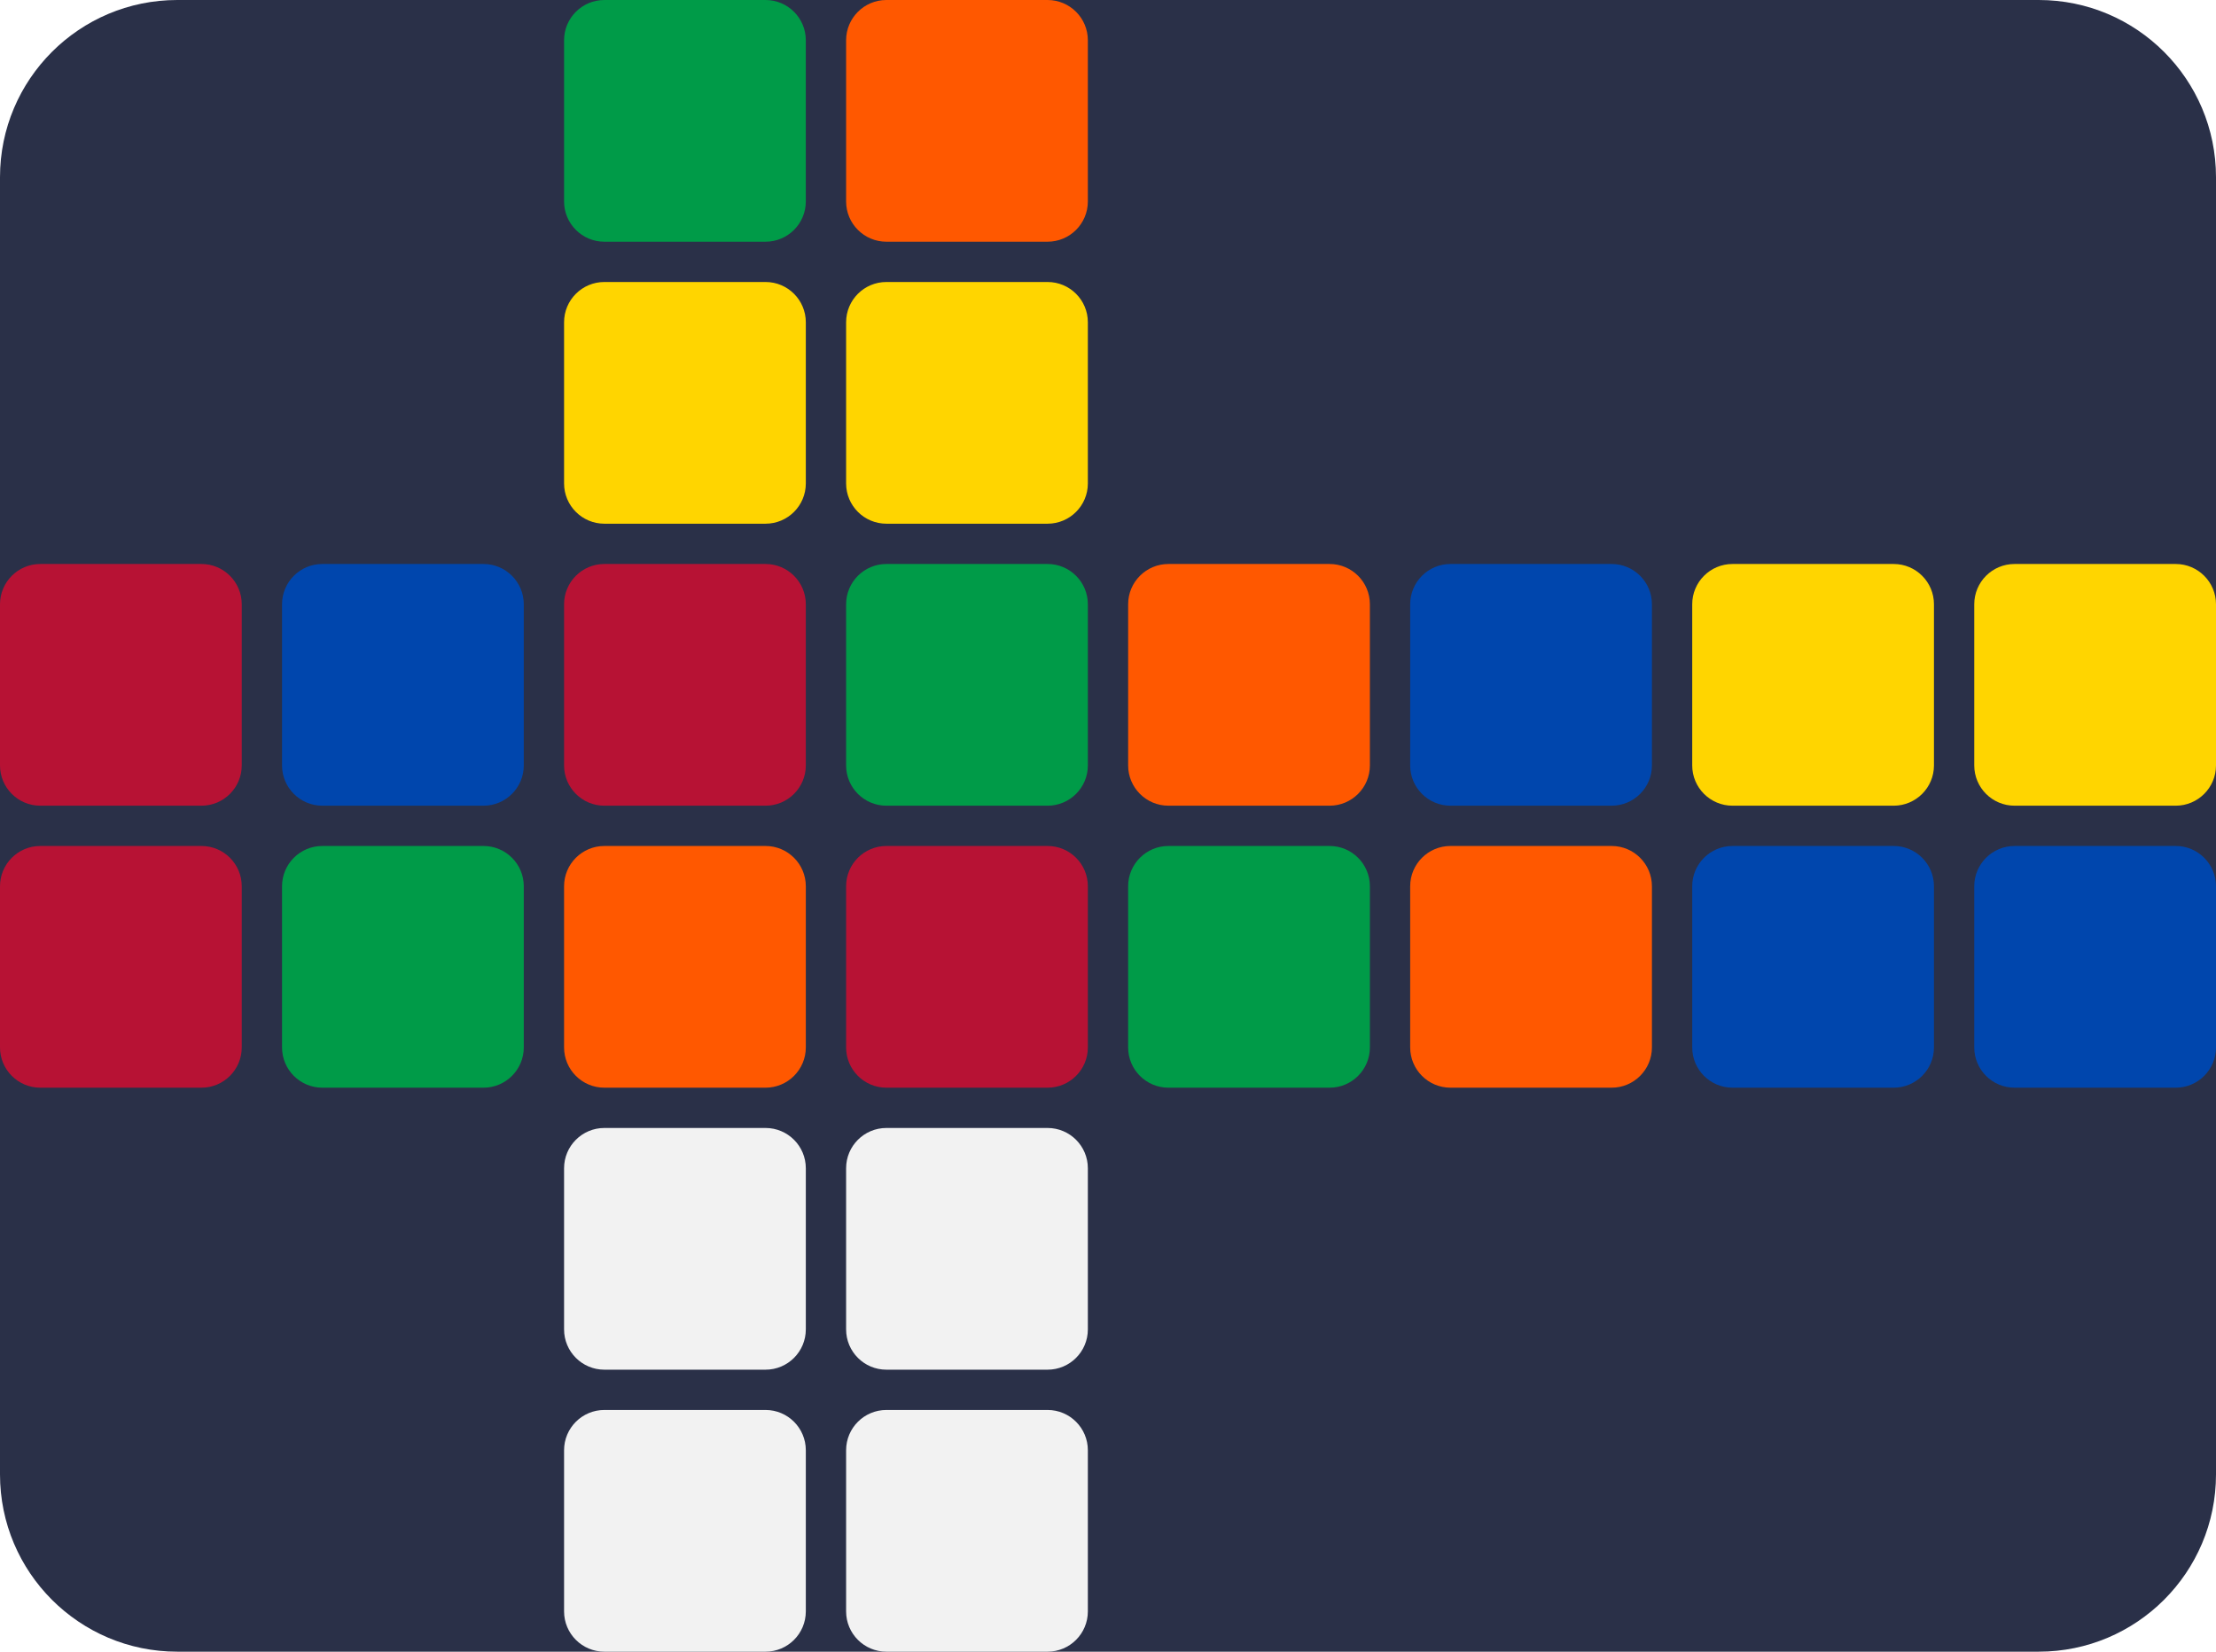
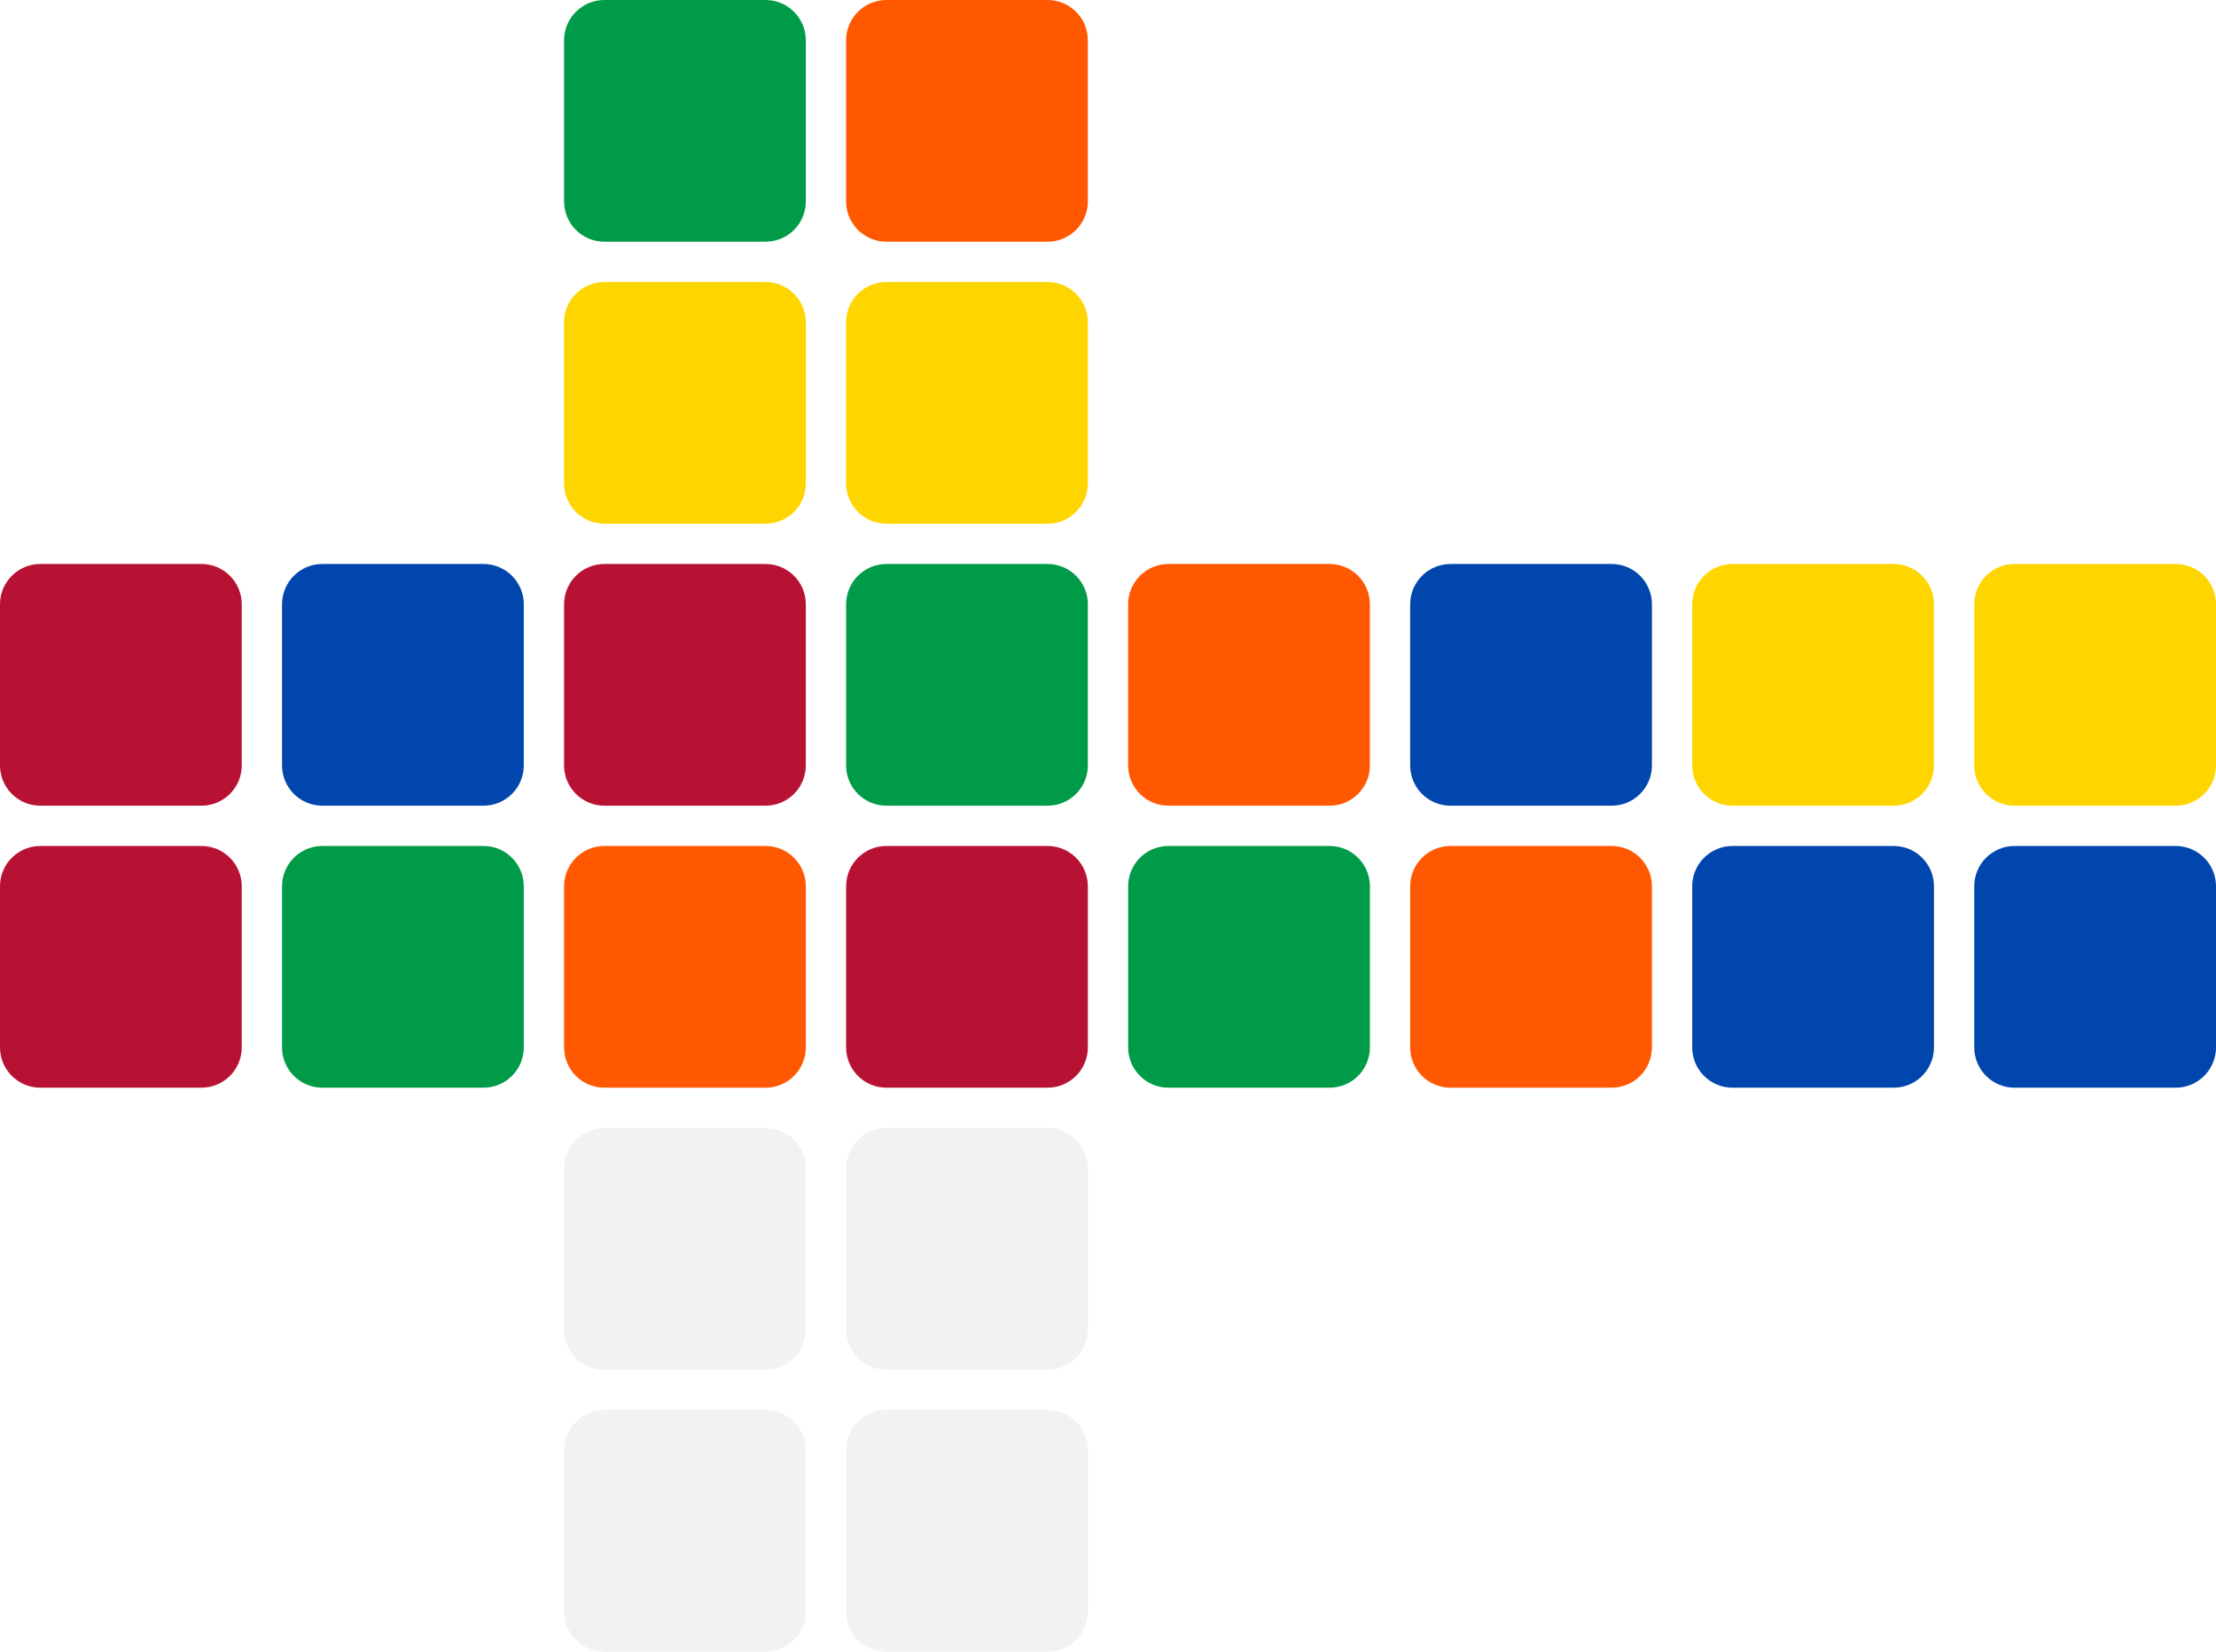
<svg xmlns="http://www.w3.org/2000/svg" viewBox="0 0 275 205">
-   <rect x="0" y="0" width="275" height="205" rx="22" fill="#2a3048" />
  <rect x="70" y="0" width="30" height="30" rx="5" fill="#009b48" />
  <rect x="105" y="0" width="30" height="30" rx="5" fill="#ff5800" />
  <rect x="70" y="35" width="30" height="30" rx="5" fill="#ffd500" />
  <rect x="105" y="35" width="30" height="30" rx="5" fill="#ffd500" />
  <rect x="0" y="70" width="30" height="30" rx="5" fill="#b71234" />
  <rect x="35" y="70" width="30" height="30" rx="5" fill="#0046ad" />
  <rect x="0" y="105" width="30" height="30" rx="5" fill="#b71234" />
  <rect x="35" y="105" width="30" height="30" rx="5" fill="#009b48" />
  <rect x="70" y="70" width="30" height="30" rx="5" fill="#b71234" />
  <rect x="105" y="70" width="30" height="30" rx="5" fill="#009b48" />
  <rect x="70" y="105" width="30" height="30" rx="5" fill="#ff5800" />
  <rect x="105" y="105" width="30" height="30" rx="5" fill="#b71234" />
  <rect x="140" y="70" width="30" height="30" rx="5" fill="#ff5800" />
  <rect x="175" y="70" width="30" height="30" rx="5" fill="#0046ad" />
  <rect x="140" y="105" width="30" height="30" rx="5" fill="#009b48" />
  <rect x="175" y="105" width="30" height="30" rx="5" fill="#ff5800" />
  <rect x="210" y="70" width="30" height="30" rx="5" fill="#ffd500" />
  <rect x="245" y="70" width="30" height="30" rx="5" fill="#ffd500" />
  <rect x="210" y="105" width="30" height="30" rx="5" fill="#0046ad" />
  <rect x="245" y="105" width="30" height="30" rx="5" fill="#0046ad" />
  <rect x="70" y="140" width="30" height="30" rx="5" fill="#f2f2f2" />
  <rect x="105" y="140" width="30" height="30" rx="5" fill="#f2f2f2" />
  <rect x="70" y="175" width="30" height="30" rx="5" fill="#f2f2f2" />
  <rect x="105" y="175" width="30" height="30" rx="5" fill="#f2f2f2" />
</svg>
